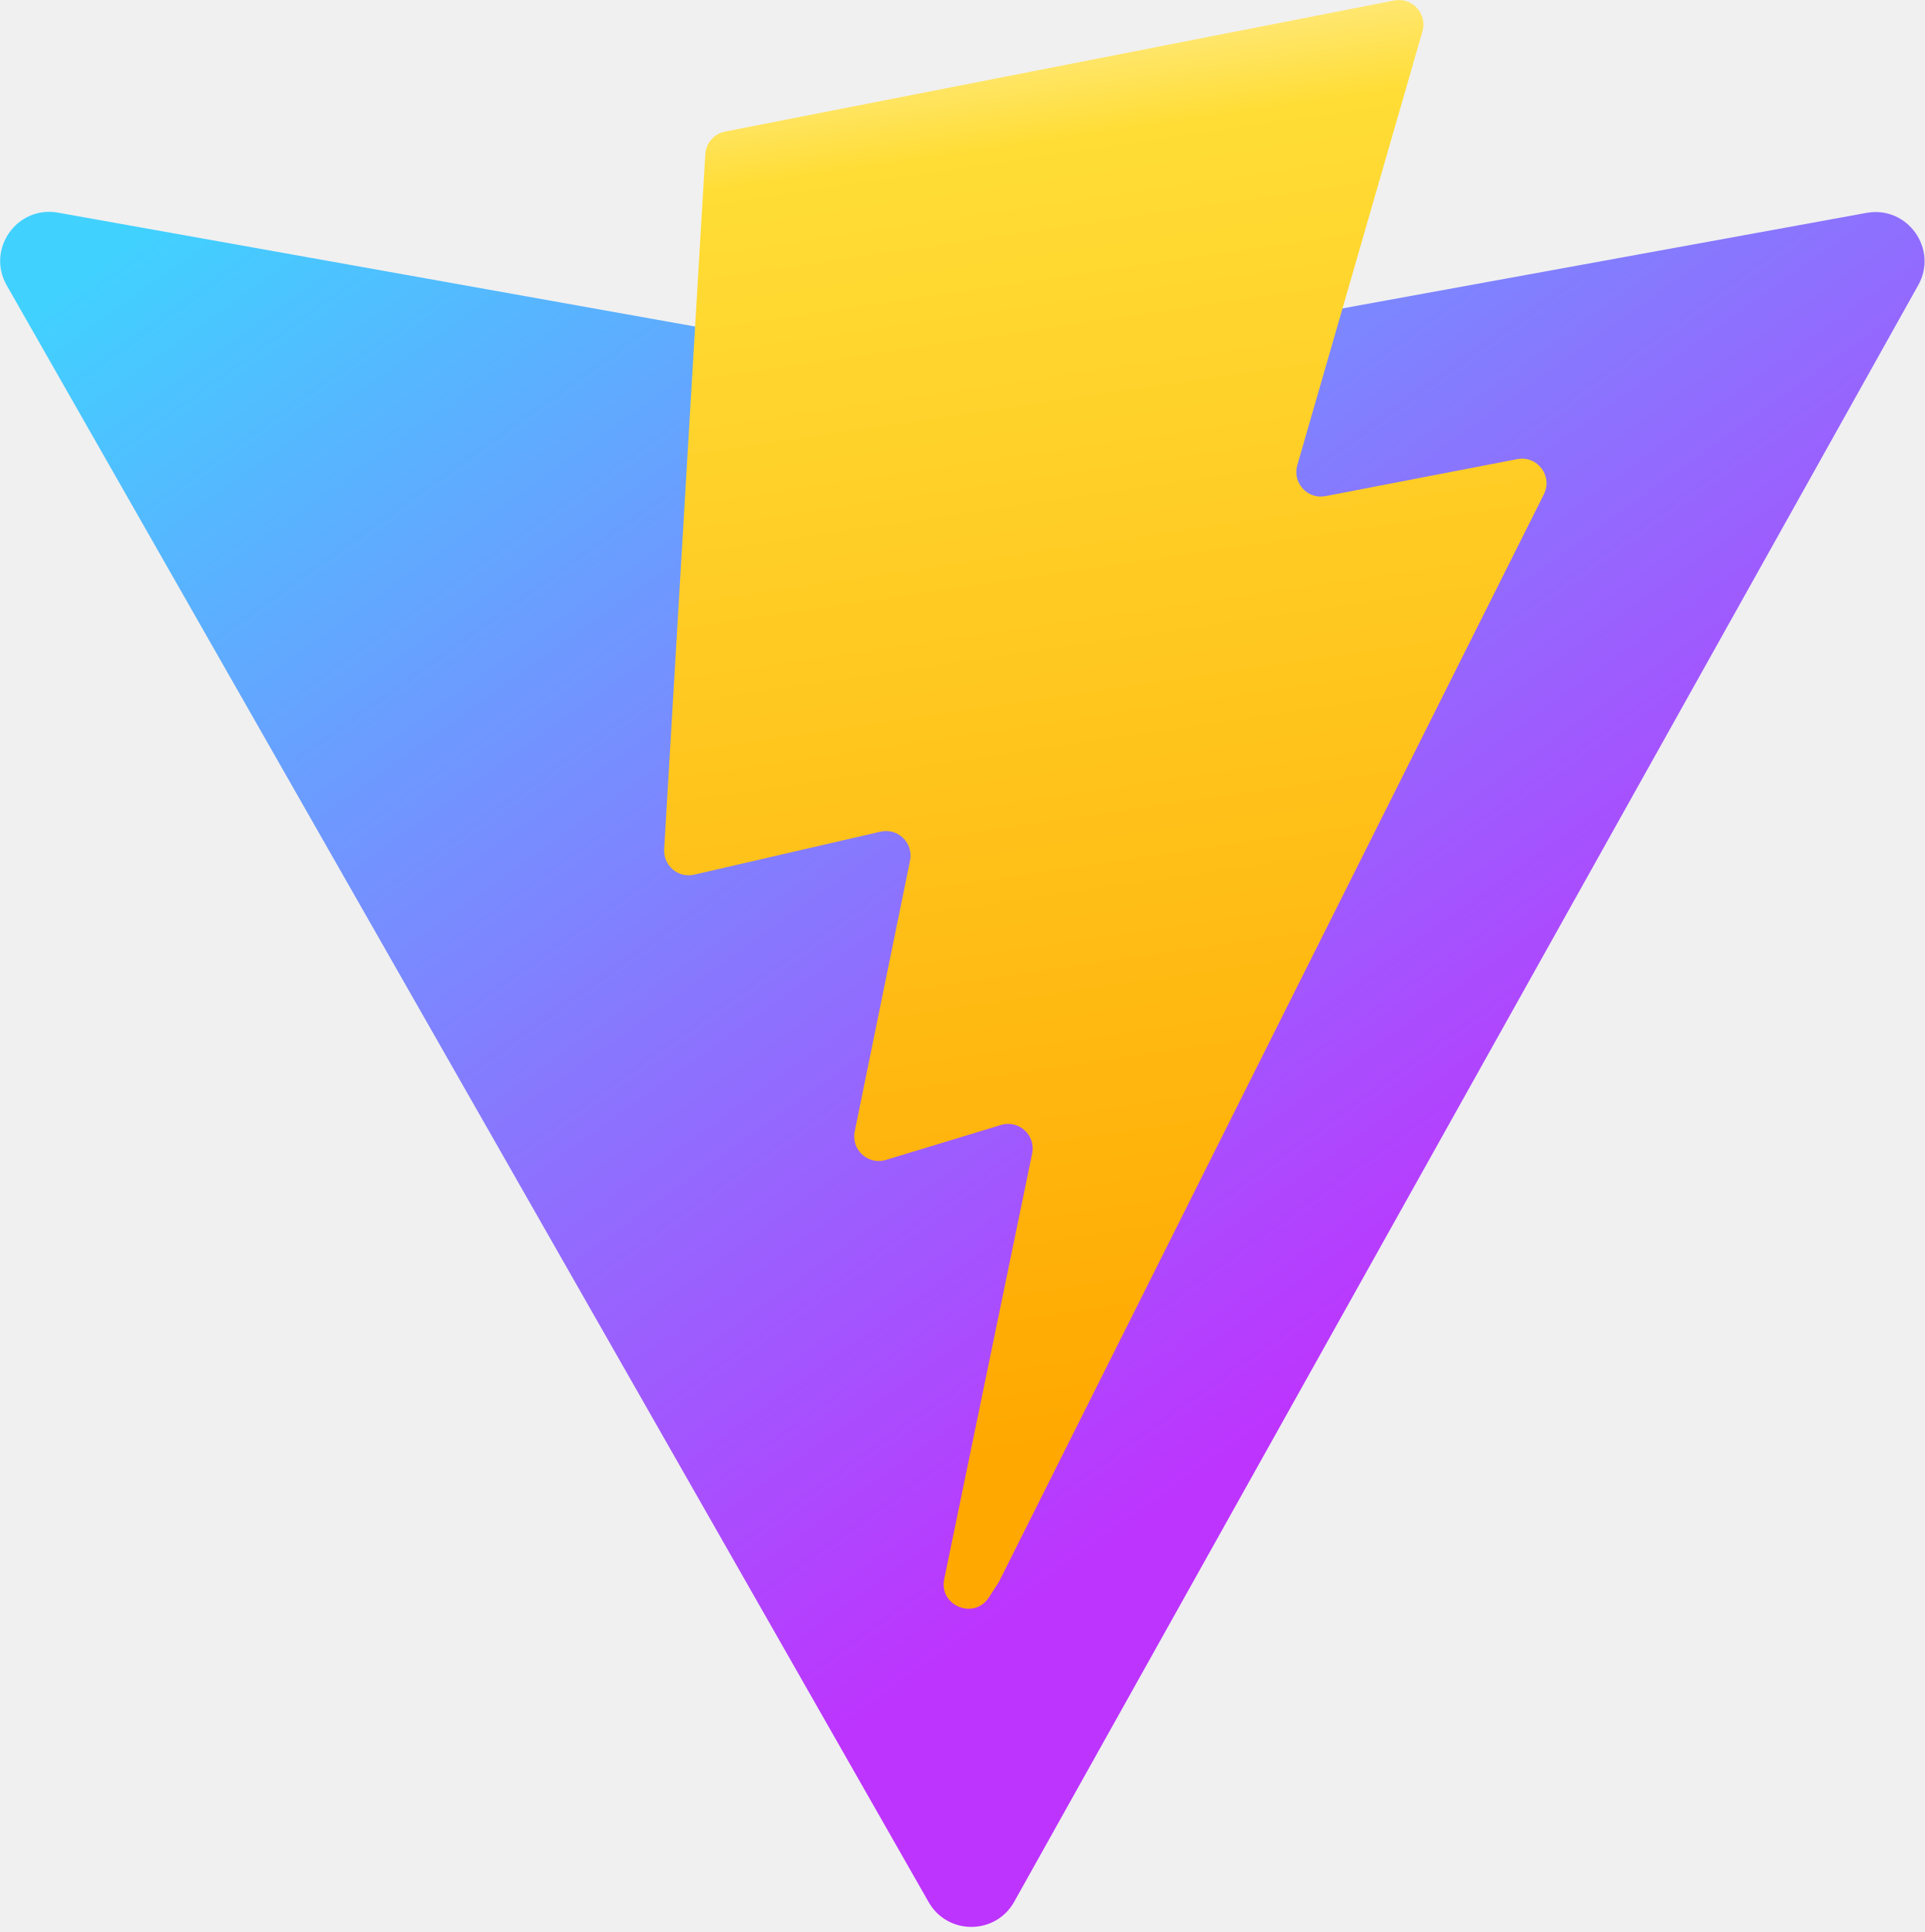
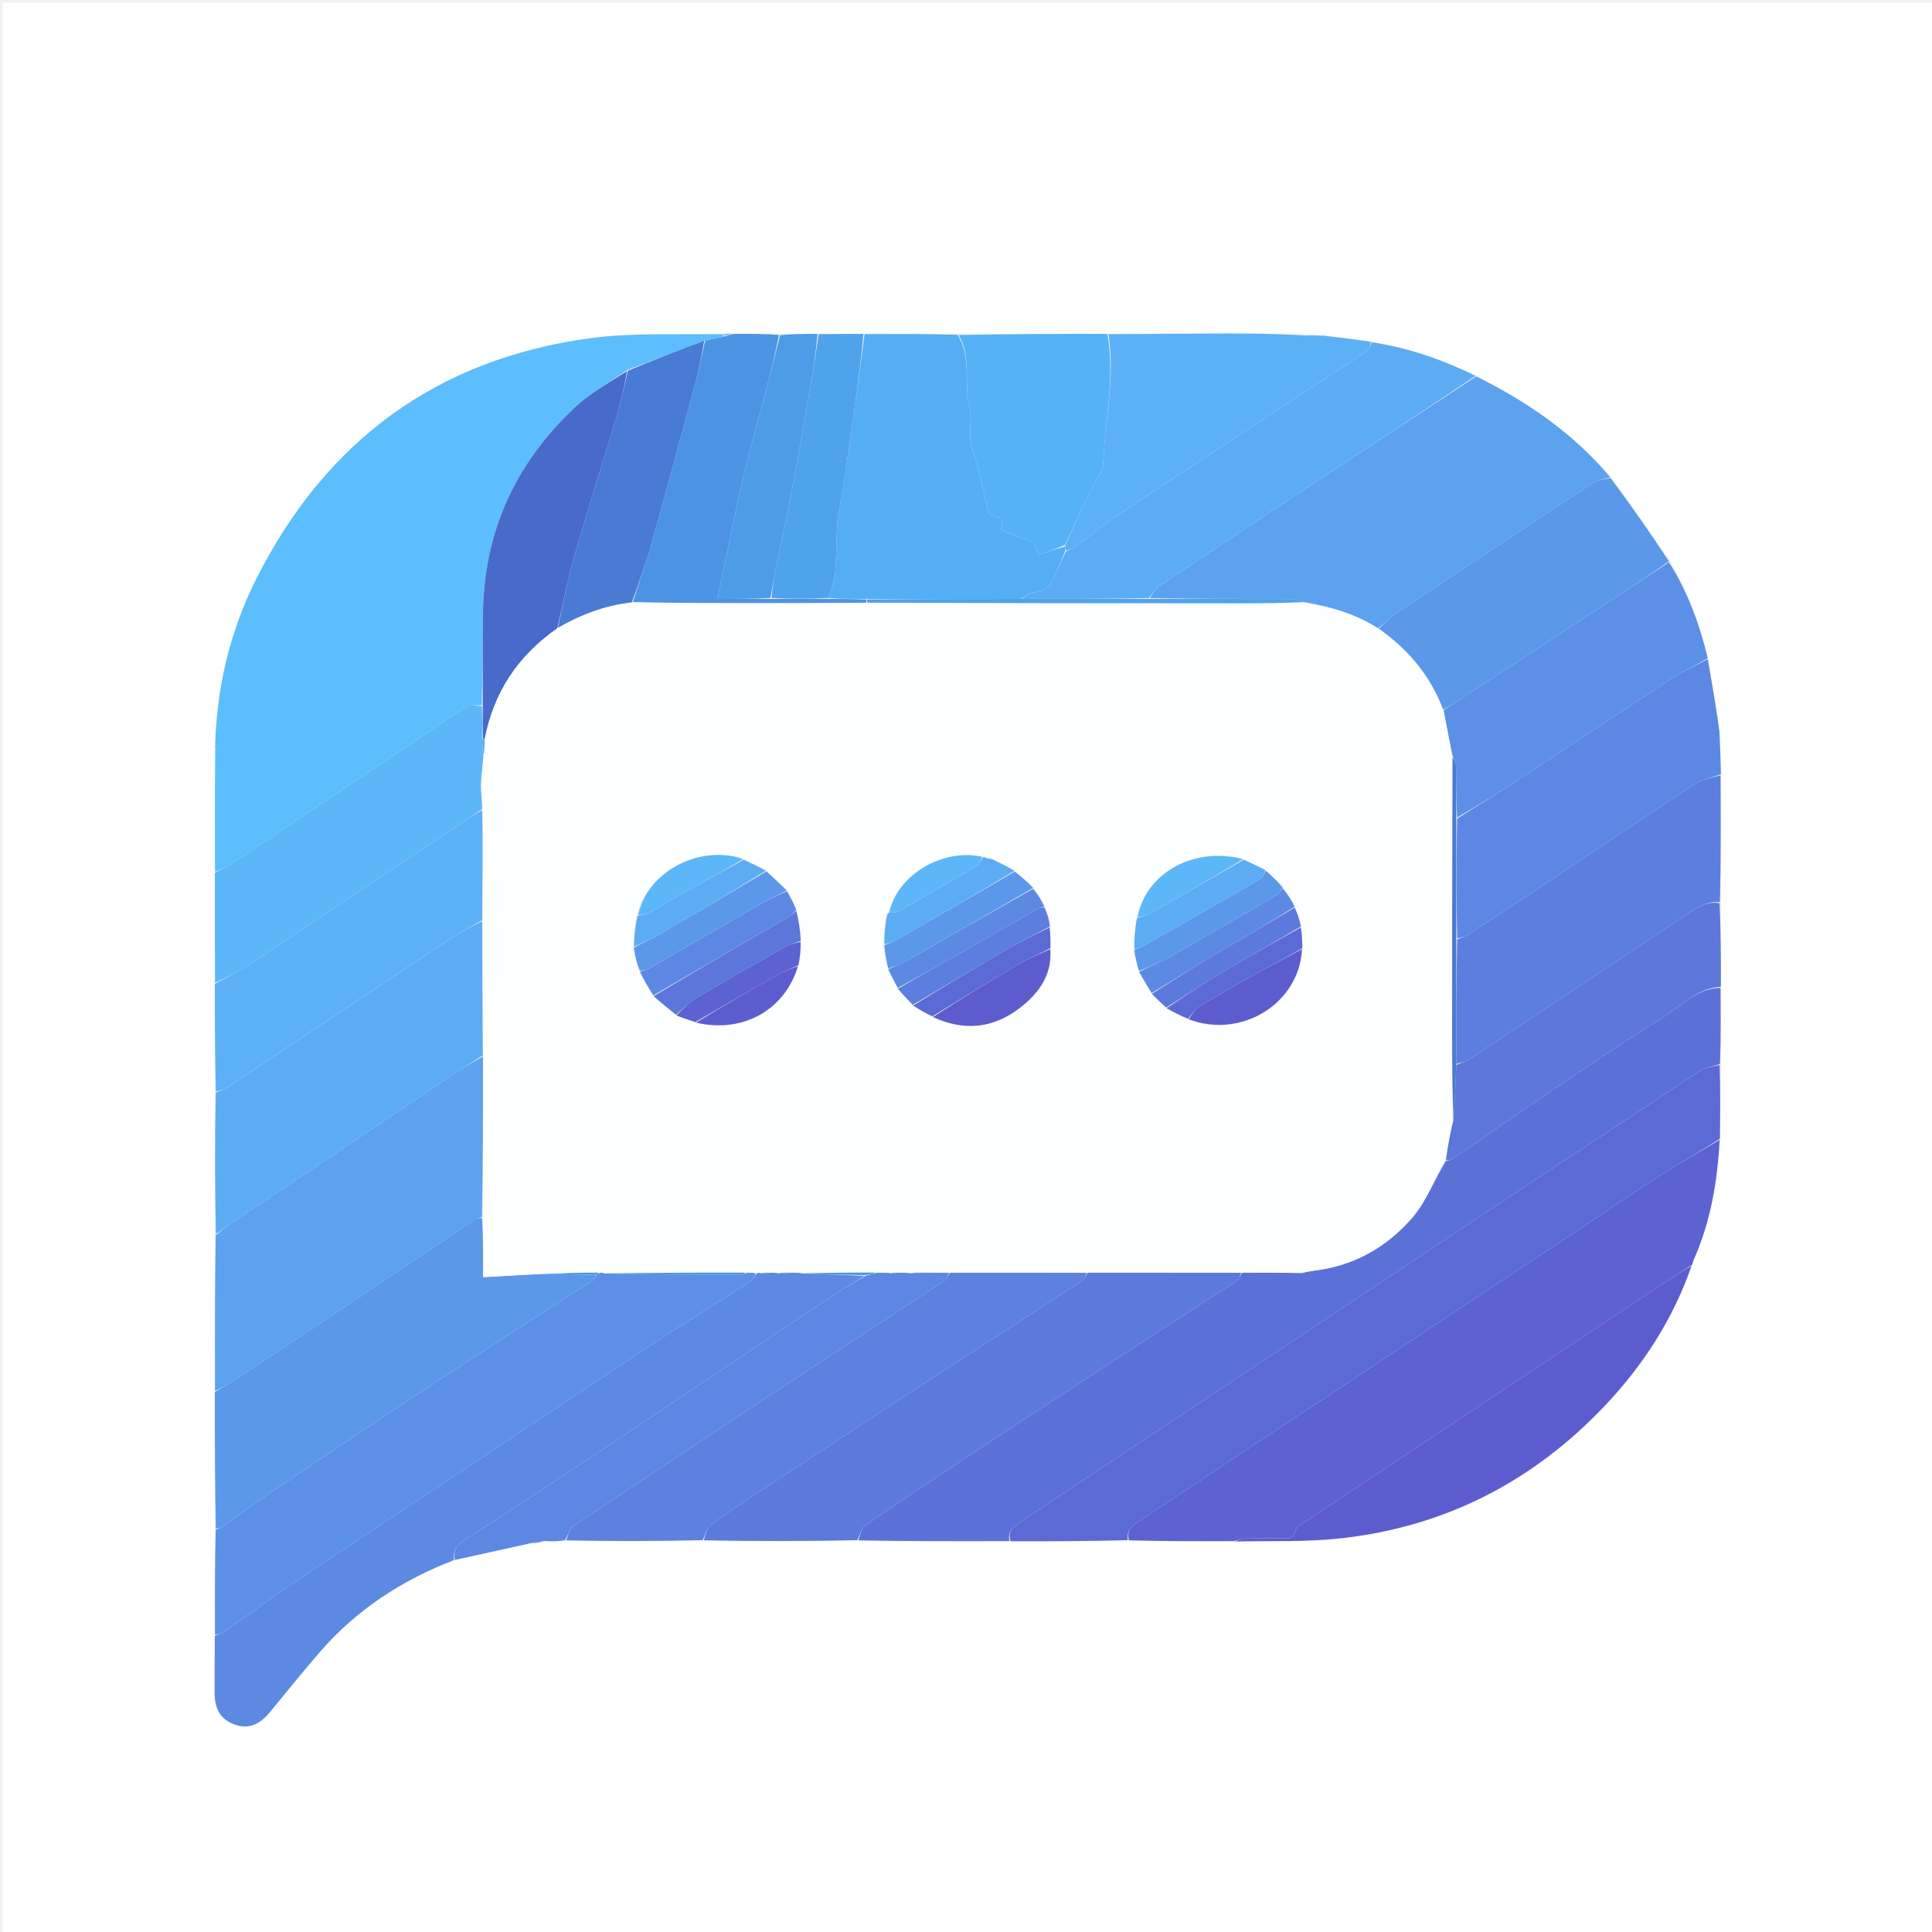
- <svg xmlns="http://www.w3.org/2000/svg" aria-hidden="true" role="img" class="iconify iconify--logos" width="31.88" height="32" preserveAspectRatio="xMidYMid meet" viewBox="0 0 256 257">
-   <defs>
-     <linearGradient id="IconifyId1813088fe1fbc01fb466" x1="-.828%" x2="57.636%" y1="7.652%" y2="78.411%">
-       <stop offset="0%" stop-color="#41D1FF" />
-       <stop offset="100%" stop-color="#BD34FE" />
-     </linearGradient>
-     <linearGradient id="IconifyId1813088fe1fbc01fb467" x1="43.376%" x2="50.316%" y1="2.242%" y2="89.03%">
-       <stop offset="0%" stop-color="#FFEA83" />
-       <stop offset="8.333%" stop-color="#FFDD35" />
-       <stop offset="100%" stop-color="#FFA800" />
-     </linearGradient>
-   </defs>
-   <path fill="url(#IconifyId1813088fe1fbc01fb466)" d="M255.153 37.938L134.897 252.976c-2.483 4.44-8.862 4.466-11.382.048L.875 37.958c-2.746-4.814 1.371-10.646 6.827-9.67l120.385 21.517a6.537 6.537 0 0 0 2.322-.004l117.867-21.483c5.438-.991 9.574 4.796 6.877 9.62Z" />
-   <path fill="url(#IconifyId1813088fe1fbc01fb467)" d="M185.432.063L96.44 17.501a3.268 3.268 0 0 0-2.634 3.014l-5.474 92.456a3.268 3.268 0 0 0 3.997 3.378l24.777-5.718c2.318-.535 4.413 1.507 3.936 3.838l-7.361 36.047c-.495 2.426 1.782 4.5 4.151 3.78l15.304-4.649c2.372-.72 4.652 1.36 4.15 3.788l-11.698 56.621c-.732 3.542 3.979 5.473 5.943 2.437l1.313-2.028l72.516-144.72c1.215-2.423-.88-5.186-3.54-4.672l-25.505 4.922c-2.396.462-4.435-1.77-3.759-4.114l16.646-57.705c.677-2.35-1.37-4.583-3.769-4.113Z" />
+ <svg xmlns="http://www.w3.org/2000/svg" version="1.1" id="Layer_1" x="0px" y="0px" width="100%" viewBox="0 0 800 800" enable-background="new 0 0 800 800" xml:space="preserve">
+   <path fill="#FFFFFF" opacity="1" stroke="none" d=" M476,801   C317.333,801 159.167,801 1,801   C1,534.333 1,267.667 1,1   C267.667,1 534.333,1 801,1   C801,267.667 801,534.333 801,801   C692.833,801 584.667,801 476,801  M338.085,138.167   C333.051,138.238 328.017,138.309 322.072,138.171   C316.068,138.202 310.063,138.233 303.237,138.032   C301.825,138.093 300.413,138.155 298.069,138.121   C280.135,138.675 261.989,137.667 244.304,140.063   C180.947,148.647 135.042,182.502 106.273,239.413   C95.258,261.202 89.701,284.565 88.982,309.501   C88.982,309.501 89.055,309.972 88.918,310.904   C88.953,327.603 88.988,344.302 88.91,361.932   C88.949,376.955 88.987,391.978 88.91,407.933   C88.949,422.622 88.987,437.311 88.909,452.932   C88.948,472.288 88.986,491.645 88.908,511.932   C88.947,533.288 88.986,554.645 88.906,576.932   C88.946,595.622 88.986,614.311 88.904,633.932   C88.944,648.288 88.985,662.644 88.9,677.931   C88.887,685.576 88.86,693.221 88.867,700.867   C88.873,707.943 91.423,711.977 97.167,714.087   C102.484,716.041 107.154,714.473 111.582,709.157   C118.599,700.732 125.415,692.133 132.613,683.867   C147.769,666.464 166.529,654.228 188.729,645.882   C199.154,643.569 209.579,641.256 220.77,639.058   C222.258,638.858 223.745,638.659 226.098,638.394   C228.73,638.307 231.362,638.22 234.923,638.273   C253.614,638.226 272.304,638.179 291.923,638.277   C312.947,638.229 333.97,638.182 355.922,638.283   C376.613,638.233 397.304,638.183 418.923,638.285   C434.947,638.233 450.971,638.181 467.922,638.287   C482.262,638.234 496.603,638.181 511.702,638.422   C526.313,637.995 541.035,638.573 555.512,636.952   C598.7,632.116 635.175,613.262 664.937,581.653   C680.723,564.887 692.96,545.792 701.091,523.31   C701.137,522.813 701.055,522.259 701.248,521.827   C708.339,505.965 711.156,489.18 712.268,471.155   C712.322,461.101 712.376,451.048 712.702,440.098   C712.613,429.745 712.523,419.392 712.708,408.129   C712.618,396.751 712.528,385.374 712.71,373.1   C712.621,355.743 712.532,338.386 712.719,320.133   C712.49,314.758 712.262,309.382 712.126,303.341   C712.077,302.897 712.028,302.454 712.07,301.131   C710.431,291.729 708.792,282.326 707.151,272.129   C703.676,258.168 698.716,244.801 691.227,231.747   C683.256,220.462 675.286,209.176 666.997,197.279   C651.461,179.378 632.343,166.298 610.755,155.357   C597.145,148.862 583.018,143.989 567.41,141.31   C560.943,140.532 554.476,139.754 547.123,138.814   C544.434,138.762 541.745,138.709 538.335,138.248   C527.856,138.192 517.376,138.069 506.897,138.096   C490.93,138.136 474.964,138.28 458.081,138.166   C437.716,138.231 417.351,138.296 396.072,138.16   C383.378,138.226 370.684,138.293 357.072,138.16   C351.048,138.232 345.023,138.305 338.085,138.167  z" />
+   <path fill="#5CBEFC" opacity="1" stroke="none" d=" M89.023,361   C88.988,344.302 88.953,327.603 89.142,310.358   C89.428,309.713 89.564,309.562 89.538,309.525   C89.411,309.345 89.241,309.195 89.087,309.035   C89.701,284.565 95.258,261.202 106.273,239.413   C135.042,182.502 180.947,148.647 244.304,140.063   C261.989,137.667 280.135,138.675 298.666,138.353   C299.496,138.791 299.761,138.939 299.781,139.288   C296.996,140.043 294.488,140.537 291.597,141.073   C280.8,145.121 270.387,149.129 259.657,153.251   C252.182,158.446 244.327,162.785 237.99,168.739   C213.483,191.764 200.362,220.155 199.987,254.051   C199.848,266.696 199.897,279.342 199.499,291.985   C197.112,292.175 194.687,291.717 193.131,292.673   C186.642,296.66 180.421,301.083 174.09,305.326   C147.933,322.858 121.785,340.402 95.586,357.87   C93.59,359.201 91.219,359.97 89.023,361  z" />
+   <path fill="#5C71D8" opacity="1" stroke="none" d=" M712.434,409.039   C712.523,419.392 712.613,429.745 712.192,440.549   C709.207,441.733 706.424,441.971 704.312,443.285   C696.435,448.189 688.776,453.444 681.037,458.569   C656.439,474.857 631.823,491.118 607.249,507.442   C584.192,522.759 561.194,538.163 538.144,553.489   C514.82,568.998 491.46,584.452 468.124,599.942   C452.942,610.019 437.762,620.101 422.611,630.225   C419.839,632.077 417.067,634.06 417.995,638.133   C397.304,638.183 376.613,638.233 355.459,637.813   C356.182,635.311 356.873,632.557 358.628,631.359   C375.47,619.857 392.448,608.552 409.473,597.32   C429.957,583.805 450.506,570.386 471.064,556.982   C484.788,548.034 498.595,539.212 512.292,530.224   C513.181,529.64 513.447,528.106 514.467,526.951   C522.961,526.932 530.99,526.977 539.108,527.187   C539.461,527.226 539.725,527.102 540.371,526.858   C541.893,526.533 543.028,526.267 544.177,526.13   C560.619,524.157 574.308,516.393 584.824,504.165   C590.59,497.461 593.865,488.615 598.651,480.789   C599.931,480.478 600.924,480.26 601.699,479.726   C615.892,469.966 629.979,460.052 644.251,450.41   C658.811,440.574 673.357,430.692 688.283,421.434   C695.943,416.683 702.382,409.227 712.434,409.039  z" />
+   <path fill="#5C62D1" opacity="1" stroke="none" d=" M712.072,471.981   C711.156,489.18 708.339,505.965 701.248,521.827   C701.055,522.259 701.137,522.813 700.597,523.731   C696.916,526.185 693.696,528.168 690.547,530.258   C678.384,538.33 666.248,546.444 654.092,554.528   C616.077,579.81 578.052,605.077 540.061,630.395   C538.596,631.372 536.585,632.652 536.315,634.074   C535.712,637.248 533.762,637.017 531.56,637.007   C526.228,636.982 520.893,636.917 515.564,637.052   C514.016,637.091 512.483,637.752 510.943,638.128   C496.603,638.181 482.262,638.234 467.46,637.796   C466.557,634.081 468.082,632.221 470.773,630.463   C485.904,620.576 500.879,610.451 515.941,600.458   C539.56,584.788 563.208,569.161 586.842,553.512   C607.715,539.69 628.596,525.88 649.451,512.029   C661.742,503.866 673.887,495.478 686.287,487.484   C694.712,482.053 703.466,477.131 712.072,471.981  z" />
+   <path fill="#5C6AD5" opacity="1" stroke="none" d=" M712.17,471.568   C703.466,477.131 694.712,482.053 686.287,487.484   C673.887,495.478 661.742,503.866 649.451,512.029   C628.596,525.88 607.715,539.69 586.842,553.512   C563.208,569.161 539.56,584.788 515.941,600.458   C500.879,610.451 485.904,620.576 470.773,630.463   C468.082,632.221 466.557,634.081 466.996,637.717   C450.971,638.181 434.947,638.233 418.459,638.209   C417.067,634.06 419.839,632.077 422.611,630.225   C437.762,620.101 452.942,610.019 468.124,599.942   C491.46,584.452 514.82,568.998 538.144,553.489   C561.194,538.163 584.192,522.759 607.249,507.442   C631.823,491.118 656.439,474.857 681.037,458.569   C688.776,453.444 696.435,448.189 704.312,443.285   C706.424,441.971 709.207,441.733 712.055,440.997   C712.376,451.048 712.322,461.101 712.17,471.568  z" />
+   <path fill="#5CA2EF" opacity="1" stroke="none" d=" M611.263,155.857   C632.343,166.298 651.461,179.378 666.725,197.617   C664.259,198.542 661.722,198.61 659.919,199.795   C632.501,217.804 605.16,235.93 577.868,254.129   C575.31,255.835 573.207,258.223 570.56,260.169   C561.001,254.068 550.709,251.191 539.839,249.283   C538.006,248.615 536.296,248.046 534.583,248.04   C515.056,247.976 495.529,247.998 476.036,247.65   C477.453,245.687 478.559,243.661 480.259,242.517   C499.504,229.575 518.807,216.719 538.16,203.937   C562.496,187.863 586.893,171.879 611.263,155.857  z" />
+   <path fill="#5C90E6" opacity="1" stroke="none" d=" M89.026,677.001   C88.985,662.644 88.944,648.288 89.329,633.461   C90.533,632.759 91.443,632.712 92.07,632.267   C98.133,627.969 104.034,623.436 110.196,619.29   C133.535,603.588 156.873,587.883 180.366,572.413   C201.928,558.214 223.694,544.325 245.339,530.25   C246.068,529.776 246.452,528.769 247.212,527.906   C247.703,527.615 247.889,527.362 248.325,526.977   C249.113,526.954 249.566,526.999 250.315,527.334   C269.505,527.732 288.398,527.848 307.292,527.909   C307.854,527.911 308.418,527.336 309.379,526.96   C310.852,526.932 311.927,526.973 312.994,527.382   C312.226,528.717 311.654,529.976 310.677,530.607   C296.205,539.949 281.572,549.045 267.189,558.52   C243.108,574.384 219.192,590.497 195.18,606.466   C171.854,621.979 148.43,637.347 125.177,652.968   C114.19,660.349 103.518,668.197 92.65,675.756   C91.641,676.457 90.243,676.599 89.026,677.001  z" />
+   <path fill="#5C8AE3" opacity="1" stroke="none" d=" M88.963,677.466   C90.243,676.599 91.641,676.457 92.65,675.756   C103.518,668.197 114.19,660.349 125.177,652.968   C148.43,637.347 171.854,621.979 195.18,606.466   C219.192,590.497 243.108,574.384 267.189,558.52   C281.572,549.045 296.205,539.949 310.677,530.607   C311.654,529.976 312.226,528.717 313.329,527.324   C314.12,526.944 314.569,526.989 315.227,527.29   C316.618,527.375 317.8,527.204 319.358,526.965   C320.496,526.942 321.258,526.987 322.248,527.296   C323.978,527.384 325.479,527.207 327.397,526.962   C329.216,526.939 330.618,526.984 332.316,527.322   C341.073,527.744 349.535,527.875 357.941,528.354   C354.489,530.669 350.987,532.474 347.717,534.63   C334.703,543.208 321.749,551.876 308.796,560.545   C288.122,574.382 267.512,588.315 246.789,602.078   C228.824,614.01 210.78,625.825 192.672,637.538   C189.405,639.65 187.377,641.979 187.999,646.01   C166.529,654.228 147.769,666.464 132.613,683.867   C125.415,692.133 118.599,700.732 111.582,709.157   C107.154,714.473 102.484,716.041 97.167,714.087   C91.423,711.977 88.873,707.943 88.867,700.867   C88.86,693.221 88.887,685.576 88.963,677.466  z" />
+   <path fill="#5CA2EF" opacity="1" stroke="none" d=" M89.025,576.001   C88.986,554.645 88.947,533.288 89.336,511.461   C92.197,509.176 94.562,507.262 97.075,505.569   C106.125,499.471 115.237,493.465 124.303,487.392   C144.924,473.581 165.522,459.738 186.15,445.938   C190.7,442.894 195.335,439.978 200.004,437.466   C200.028,459.954 199.979,481.978 199.566,504.007   C198.425,504.252 197.535,504.322 196.889,504.756   C185.899,512.149 174.973,519.639 163.964,527.003   C141.508,542.026 119.024,557.008 96.511,571.945   C94.156,573.508 91.527,574.659 89.025,576.001  z" />
+   <path fill="#5C79DC" opacity="1" stroke="none" d=" M514.003,527.015   C513.447,528.106 513.181,529.64 512.292,530.224   C498.595,539.212 484.788,548.034 471.064,556.982   C450.506,570.386 429.957,583.805 409.473,597.32   C392.448,608.552 375.47,619.857 358.628,631.359   C356.873,632.557 356.182,635.311 354.995,637.739   C333.97,638.182 312.947,638.229 291.46,637.794   C292.126,635.323 292.792,632.721 294.468,631.457   C300.55,626.871 306.909,622.638 313.276,618.443   C338.239,601.996 363.214,585.568 388.245,569.226   C408.229,556.178 428.313,543.284 448.29,530.225   C449.18,529.643 449.445,528.107 450.467,526.951   C471.955,526.93 492.979,526.972 514.003,527.015  z" />
+   <path fill="#5C98EA" opacity="1" stroke="none" d=" M88.965,576.467   C91.527,574.659 94.156,573.508 96.511,571.945   C119.024,557.008 141.508,542.026 163.964,527.003   C174.973,519.639 185.899,512.149 196.889,504.756   C197.535,504.322 198.425,504.252 199.641,504.471   C200.08,512.996 200.08,521.061 200.08,528.833   C210.559,528.23 220.304,527.669 230.351,527.386   C236.101,527.778 241.549,527.894 246.996,528.01   C246.452,528.769 246.068,529.776 245.339,530.25   C223.694,544.325 201.928,558.214 180.366,572.413   C156.873,587.883 133.535,603.588 110.196,619.29   C104.034,623.436 98.133,627.969 92.07,632.267   C91.443,632.712 90.533,632.759 89.39,632.996   C88.986,614.311 88.946,595.622 88.965,576.467  z" />
+   <path fill="#54AEF4" opacity="1" stroke="none" d=" M357.99,138.359   C370.684,138.293 383.378,138.226 396.535,138.632   C402.499,148.294 398.944,158.889 401.432,168.732   C402.826,174.242 400.476,180.672 402.785,186.982   C405.741,195.063 407.13,203.713 409.29,212.094   C409.46,212.755 410.347,213.675 410.947,213.711   C414.934,213.951 415.46,216.27 414.357,219.427   C418.815,221.171 422.928,222.78 427.969,224.752   C428.338,225.619 429.22,227.692 430.086,229.726   C433.996,228.391 437.497,227.195 440.999,226.332   C441,227.11 441.001,227.555 440.995,228.378   C439.382,232.378 437.858,236.04 436.143,239.61   C434.554,242.915 432.36,245.192 428.132,245.186   C426.425,245.184 424.715,247.004 422.537,247.998   C401.04,248.005 380.012,248.01 358.518,248.014   C353.035,248.007 348.018,248.003 343.045,247.626   C344.031,243.981 345.509,240.754 345.806,237.423   C346.426,230.484 346.201,223.472 346.751,216.524   C347.113,211.953 348.301,207.453 348.983,202.9   C350.517,192.653 352.01,182.398 353.438,172.136   C355.003,160.884 356.476,149.619 357.99,138.359  z" />
+   <path fill="#5CACF3" opacity="1" stroke="none" d=" M199.931,437.002   C195.335,439.978 190.7,442.894 186.15,445.938   C165.522,459.738 144.924,473.581 124.303,487.392   C115.237,493.465 106.125,499.471 97.075,505.569   C94.562,507.262 92.197,509.176 89.394,510.995   C88.986,491.645 88.948,472.288 89.338,452.461   C91.151,451.477 92.694,451.205 93.893,450.413   C103.284,444.21 112.591,437.88 121.959,431.641   C143.637,417.205 165.31,402.761 187.048,388.415   C191.136,385.717 195.515,383.459 199.746,381.418   C199.799,400.225 199.865,418.614 199.931,437.002  z" />
+   <path fill="#5C81DF" opacity="1" stroke="none" d=" M450.002,527.015   C449.445,528.107 449.18,529.643 448.29,530.225   C428.313,543.284 408.229,556.178 388.245,569.226   C363.214,585.568 338.239,601.996 313.276,618.443   C306.909,622.638 300.55,626.871 294.468,631.457   C292.792,632.721 292.126,635.323 290.996,637.721   C272.304,638.179 253.614,638.226 234.46,637.807   C235.257,635.412 236.081,632.831 237.843,631.65   C266.204,612.638 294.651,593.756 323.148,574.948   C345.688,560.071 368.335,545.356 390.873,530.474   C391.897,529.798 392.306,528.188 393.467,526.95   C412.622,526.93 431.312,526.972 450.002,527.015  z" />
+   <path fill="#5CACF3" opacity="1" stroke="none" d=" M423.006,247.995   C424.715,247.004 426.425,245.184 428.132,245.186   C432.36,245.192 434.554,242.915 436.143,239.61   C437.858,236.04 439.382,232.378 441.365,228.373   C442.655,227.663 443.71,227.528 444.462,226.977   C450.2,222.774 455.71,218.236 461.609,214.277   C480.037,201.911 498.587,189.726 517.124,177.523   C533.445,166.779 549.832,156.135 566.111,145.328   C567.114,144.662 567.425,142.952 568.057,141.728   C583.018,143.989 597.145,148.862 611.009,155.607   C586.893,171.879 562.496,187.863 538.16,203.937   C518.807,216.719 499.504,229.575 480.259,242.517   C478.559,243.661 477.453,245.687 475.567,247.651   C457.711,247.997 440.359,247.996 423.006,247.995  z" />
+   <path fill="#5C7EDE" opacity="1" stroke="none" d=" M712.444,321.03   C712.532,338.386 712.621,355.743 712.181,373.55   C706.782,373.11 703.066,375.642 699.326,378.136   C669.288,398.173 639.257,418.219 609.178,438.193   C607.321,439.427 605.075,440.074 603.007,440.526   C603.005,423.039 603.006,406.019 603.377,388.996   C605.067,388.377 606.482,387.91 607.691,387.125   C617.124,381.005 626.562,374.891 635.914,368.647   C658.06,353.862 680.1,338.915 702.352,324.291   C705.201,322.42 709.055,322.079 712.444,321.03  z" />
+   <path fill="#5C88E3" opacity="1" stroke="none" d=" M712.581,320.581   C709.055,322.079 705.201,322.42 702.352,324.291   C680.1,338.915 658.06,353.862 635.914,368.647   C626.562,374.891 617.124,381.005 607.691,387.125   C606.482,387.91 605.067,388.377 603.374,388.527   C603.001,371.71 603,355.357 603.355,338.969   C612.625,333.208 621.592,327.564 630.442,321.742   C651.113,308.145 671.677,294.383 692.405,280.873   C697.067,277.834 702.224,275.553 707.153,272.923   C708.792,282.326 710.431,291.729 711.799,301.719   C711.697,302.873 711.865,303.44 712.034,304.006   C712.262,309.382 712.49,314.758 712.581,320.581  z" />
+   <path fill="#5CB7F9" opacity="1" stroke="none" d=" M88.967,361.466   C91.219,359.97 93.59,359.201 95.586,357.87   C121.785,340.402 147.933,322.858 174.09,305.326   C180.421,301.083 186.642,296.66 193.131,292.673   C194.687,291.717 197.112,292.175 199.55,292.449   C199.979,297.273 199.995,301.631 199.727,306.248   C199.652,308.687 199.861,310.868 200.108,313.477   C199.814,317.669 199.269,321.43 199.213,325.199   C199.164,328.462 199.67,331.734 199.588,335.04   C196.857,336.83 194.533,338.677 192.072,340.319   C178.438,349.412 164.755,358.429 151.121,367.522   C134.592,378.545 118.154,389.706 101.542,400.603   C97.647,403.158 93.212,404.89 89.025,407.001   C88.987,391.978 88.949,376.955 88.967,361.466  z" />
+   <path fill="#5C98EA" opacity="1" stroke="none" d=" M570.893,260.294   C573.207,258.223 575.31,255.835 577.868,254.129   C605.16,235.93 632.501,217.804 659.919,199.795   C661.722,198.61 664.259,198.542 666.885,197.923   C675.286,209.176 683.256,220.462 691.053,232.437   C683.289,238.064 675.685,242.981 668.11,247.943   C646.687,261.975 625.277,276.026 603.861,290.069   C601.832,291.399 599.802,292.727 597.531,293.814   C592.151,279.576 582.922,268.824 570.893,260.294  z" />
+   <path fill="#5CB1F6" opacity="1" stroke="none" d=" M88.968,407.467   C93.212,404.89 97.647,403.158 101.542,400.603   C118.154,389.706 134.592,378.545 151.121,367.522   C164.755,358.429 178.438,349.412 192.072,340.319   C194.533,338.677 196.857,336.83 199.66,335.504   C199.97,350.953 199.864,365.976 199.759,380.998   C195.515,383.459 191.136,385.717 187.048,388.415   C165.31,402.761 143.637,417.205 121.959,431.641   C112.591,437.88 103.284,444.21 93.893,450.413   C92.694,451.205 91.151,451.477 89.397,451.995   C88.987,437.311 88.949,422.622 88.968,407.467  z" />
+   <path fill="#5C90E6" opacity="1" stroke="none" d=" M597.772,294.056   C599.802,292.727 601.832,291.399 603.861,290.069   C625.277,276.026 646.687,261.975 668.11,247.943   C675.685,242.981 683.289,238.064 691.07,232.781   C698.716,244.801 703.676,258.168 707.152,272.526   C702.224,275.553 697.067,277.834 692.405,280.873   C671.677,294.383 651.113,308.145 630.442,321.742   C621.592,327.564 612.625,333.208 603.352,338.499   C602.991,331.157 603.066,324.247 602.921,317.34   C602.891,315.915 602.038,314.508 601.388,312.668   C600.065,306.182 598.918,300.119 597.772,294.056  z" />
+   <path fill="#5CB1F6" opacity="1" stroke="none" d=" M567.734,141.519   C567.425,142.952 567.114,144.662 566.111,145.328   C549.832,156.135 533.445,166.779 517.124,177.523   C498.587,189.726 480.037,201.911 461.609,214.277   C455.71,218.236 450.2,222.774 444.462,226.977   C443.71,227.528 442.655,227.663 441.371,227.995   C441.001,227.555 441,227.11 441.006,225.946   C444.94,217.081 448.848,208.926 452.806,200.795   C454.133,198.07 456.716,195.441 456.799,192.71   C457.345,174.591 461.882,156.624 458.998,138.38   C474.964,138.28 490.93,138.136 506.897,138.096   C517.376,138.069 527.856,138.192 538.896,138.813   C542.308,139.244 545.159,139.11 548.009,138.976   C554.476,139.754 560.943,140.532 567.734,141.519  z" />
+   <path fill="#5D5CCE" opacity="1" stroke="none" d=" M511.323,638.275   C512.483,637.752 514.016,637.091 515.564,637.052   C520.893,636.917 526.228,636.982 531.56,637.007   C533.762,637.017 535.712,637.248 536.315,634.074   C536.585,632.652 538.596,631.372 540.061,630.395   C578.052,605.077 616.077,579.81 654.092,554.528   C666.248,546.444 678.384,538.33 690.547,530.258   C693.696,528.168 696.916,526.185 700.438,524.081   C692.96,545.792 680.723,564.887 664.937,581.653   C635.175,613.262 598.7,632.116 555.512,636.952   C541.035,638.573 526.313,637.995 511.323,638.275  z" />
+   <path fill="#56B2F6" opacity="1" stroke="none" d=" M458.54,138.273   C461.882,156.624 457.345,174.591 456.799,192.71   C456.716,195.441 454.133,198.07 452.806,200.795   C448.848,208.926 444.94,217.081 441.005,225.613   C437.497,227.195 433.996,228.391 430.086,229.726   C429.22,227.692 428.338,225.619 427.969,224.752   C422.928,222.78 418.815,221.171 414.357,219.427   C415.46,216.27 414.934,213.951 410.947,213.711   C410.347,213.675 409.46,212.755 409.29,212.094   C407.13,203.713 405.741,195.063 402.785,186.982   C400.476,180.672 402.826,174.242 401.432,168.732   C398.944,158.889 402.499,148.294 396.992,138.733   C417.351,138.296 437.716,138.231 458.54,138.273  z" />
+   <path fill="#5C88E3" opacity="1" stroke="none" d=" M393.001,527.012   C392.306,528.188 391.897,529.798 390.873,530.474   C368.335,545.356 345.688,560.071 323.148,574.948   C294.651,593.756 266.204,612.638 237.843,631.65   C236.081,632.831 235.257,635.412 233.995,637.737   C231.362,638.22 228.73,638.307 225.455,638.09   C223.209,638.172 221.606,638.557 220.004,638.943   C209.579,641.256 199.154,643.569 188.364,645.946   C187.377,641.979 189.405,639.65 192.672,637.538   C210.78,625.825 228.824,614.01 246.789,602.078   C267.512,588.315 288.122,574.382 308.796,560.545   C321.749,551.876 334.703,543.208 347.717,534.63   C350.987,532.474 354.489,530.669 358.326,528.35   C360.172,527.674 361.574,527.349 363.405,526.957   C365.563,526.934 367.292,526.979 369.163,527.246   C369.861,527.32 370.42,527.172 371.406,526.956   C373.564,526.933 375.294,526.977 377.231,527.28   C378.617,527.365 379.796,527.193 381.433,526.952   C385.595,526.927 389.298,526.97 393.001,527.012  z" />
+   <path fill="#5C76DA" opacity="1" stroke="none" d=" M603.01,440.994   C605.075,440.074 607.321,439.427 609.178,438.193   C639.257,418.219 669.288,398.173 699.326,378.136   C703.066,375.642 706.782,373.11 712.045,373.999   C712.528,385.374 712.618,396.751 712.571,408.584   C702.382,409.227 695.943,416.683 688.283,421.434   C673.357,430.692 658.811,440.574 644.251,450.41   C629.979,460.052 615.892,469.966 601.699,479.726   C600.924,480.26 599.931,480.478 598.756,480.39   C599.47,474.61 600.467,469.281 601.816,463.82   C602.448,456.122 602.729,448.558 603.01,440.994  z" />
+   <path fill="#4C94E3" opacity="1" stroke="none" d=" M343.001,247.998   C348.018,248.003 353.035,248.007 358.518,248.25   C358.975,248.801 358.964,249.114 358.504,249.556   C342.789,249.727 327.521,249.816 312.254,249.8   C295.498,249.783 278.742,249.67 262.048,249.26   C264.695,240.908 267.539,232.967 269.811,224.866   C275.927,203.063 281.85,181.206 287.733,159.338   C289.359,153.293 290.576,147.137 291.981,141.032   C294.488,140.537 296.996,140.043 300.133,139.28   C301.86,138.762 302.96,138.513 304.059,138.264   C310.063,138.233 316.068,138.202 322.533,138.676   C320.884,147.321 318.8,155.468 316.661,163.6   C313.804,174.464 310.655,185.258 308.088,196.19   C304.998,209.349 302.38,222.619 299.574,235.845   C298.762,239.675 298.007,243.517 297.095,247.997   C304.783,247.997 311.891,247.997 319.467,247.998   C327.625,247.999 335.313,247.999 343.001,247.998  z" />
+   <path fill="#4FA3ED" opacity="1" stroke="none" d=" M343.045,247.626   C335.313,247.999 327.625,247.999 319.475,247.599   C319.83,242.834 320.582,238.457 321.475,234.109   C323.266,225.393 325.29,216.722 326.936,207.979   C329.861,192.443 332.63,176.877 335.359,161.304   C336.694,153.683 337.793,146.021 338.999,138.377   C345.023,138.305 351.048,138.232 357.531,138.259   C356.476,149.619 355.003,160.884 353.438,172.136   C352.01,182.398 350.517,192.653 348.983,202.9   C348.301,207.453 347.113,211.953 346.751,216.524   C346.201,223.472 346.426,230.484 345.806,237.423   C345.509,240.754 344.031,243.981 343.045,247.626  z" />
+   <path fill="#4D9CE8" opacity="1" stroke="none" d=" M338.542,138.272   C337.793,146.021 336.694,153.683 335.359,161.304   C332.63,176.877 329.861,192.443 326.936,207.979   C325.29,216.722 323.266,225.393 321.475,234.109   C320.582,238.457 319.83,242.834 319.007,247.597   C311.891,247.997 304.783,247.997 297.095,247.997   C298.007,243.517 298.762,239.675 299.574,235.845   C302.38,222.619 304.998,209.349 308.088,196.19   C310.655,185.258 313.804,174.464 316.661,163.6   C318.8,155.468 320.884,147.321 322.988,138.78   C328.017,138.309 333.051,138.238 338.542,138.272  z" />
+   <path fill="#5C81DF" opacity="1" stroke="none" d=" M220.387,639   C221.606,638.557 223.209,638.172 225.022,638.123   C223.745,638.659 222.258,638.858 220.387,639  z" />
+   <path fill="#56B2F6" opacity="1" stroke="none" d=" M547.566,138.895   C545.159,139.11 542.308,139.244 539.257,139.017   C541.745,138.709 544.434,138.762 547.566,138.895  z" />
+   <path fill="#90BFF3" opacity="1" stroke="none" d=" M303.648,138.148   C302.96,138.513 301.86,138.762 300.41,139.02   C299.761,138.939 299.496,138.791 299.133,138.402   C300.413,138.155 301.825,138.093 303.648,138.148  z" />
+   <path fill="#5C7EDE" opacity="1" stroke="none" d=" M712.08,303.674   C711.865,303.44 711.697,302.873 711.754,302.158   C712.028,302.454 712.077,302.897 712.08,303.674  z" />
+   <path fill="#54AEF4" opacity="1" stroke="none" d=" M89.034,309.268   C89.241,309.195 89.411,309.345 89.538,309.525   C89.564,309.562 89.428,309.713 89.211,309.891   C89.055,309.972 88.982,309.501 89.034,309.268  z" />
+   <path fill="#486ACA" opacity="1" stroke="none" d=" M200.011,305.989   C199.995,301.631 199.979,297.273 199.912,292.452   C199.897,279.342 199.848,266.696 199.987,254.051   C200.362,220.155 213.483,191.764 237.99,168.739   C244.327,162.785 252.182,158.446 259.663,153.654   C258.53,159.863 257.319,165.857 255.574,171.69   C249.646,191.5 243.307,211.188 237.583,231.055   C234.853,240.533 233.157,250.308 230.766,260.197   C214.439,271.609 204.41,286.719 200.66,306.029   C200.444,306.005 200.011,305.989 200.011,305.989  z" />
+   <path fill="#497AD4" opacity="1" stroke="none" d=" M230.993,259.948   C233.157,250.308 234.853,240.533 237.583,231.055   C243.307,211.188 249.646,191.5 255.574,171.69   C257.319,165.857 258.53,159.863 259.98,153.539   C270.387,149.129 280.8,145.121 291.597,141.073   C290.576,147.137 289.359,153.293 287.733,159.338   C281.85,181.206 275.927,203.063 269.811,224.866   C267.539,232.967 264.695,240.908 261.638,249.403   C250.267,250.716 240.402,254.649 230.993,259.948  z" />
+   <path fill="#FEFFFF" opacity="1" stroke="none" d=" M230.766,260.197   C240.402,254.649 250.267,250.716 261.576,249.741   C278.742,249.67 295.498,249.783 312.254,249.8   C327.521,249.816 342.789,249.727 358.958,249.702   C411.248,249.751 462.637,249.792 514.026,249.806   C522.671,249.809 531.316,249.701 539.96,249.643   C550.709,251.191 561.001,254.068 570.56,260.169   C582.922,268.824 592.151,279.576 597.531,293.814   C598.918,300.119 600.065,306.182 601.295,313.121   C601.346,351.489 601.296,388.981 601.291,426.473   C601.29,438.966 601.404,451.46 601.465,463.953   C600.467,469.281 599.47,474.61 598.368,480.336   C593.865,488.615 590.59,497.461 584.824,504.165   C574.308,516.393 560.619,524.157 544.177,526.13   C543.028,526.267 541.893,526.533 540.126,526.821   C539.5,526.903 539.019,527.023 539.019,527.023   C530.99,526.977 522.961,526.932 514.467,526.951   C492.979,526.972 471.955,526.93 450.467,526.951   C431.312,526.972 412.622,526.93 393.467,526.95   C389.298,526.97 385.595,526.927 381.041,526.891   C379.135,526.94 378.08,526.981 377.024,527.022   C375.294,526.977 373.564,526.933 371.082,526.897   C369.894,526.946 369.458,526.985 369.022,527.024   C367.292,526.979 365.563,526.934 362.942,526.895   C352.041,526.944 342.031,526.987 332.021,527.03   C330.618,526.984 329.216,526.939 326.986,526.9   C324.78,526.949 323.399,526.991 322.019,527.032   C321.258,526.987 320.496,526.942 318.965,526.903   C317.136,526.952 316.077,526.993 315.018,527.034   C314.569,526.989 314.12,526.944 313.336,526.956   C311.927,526.973 310.852,526.932 308.916,526.9   C288.709,526.954 269.363,526.999 250.018,527.044   C249.566,526.999 249.113,526.954 247.861,526.916   C241.391,526.984 235.719,527.046 230.048,527.109   C220.304,527.669 210.559,528.23 200.08,528.833   C200.08,521.061 200.08,512.996 200.005,504.466   C199.979,481.978 200.028,459.954 200.004,437.466   C199.865,418.614 199.799,400.225 199.746,381.418   C199.864,365.976 199.97,350.953 200.003,335.466   C199.67,331.734 199.164,328.462 199.213,325.199   C199.269,321.43 199.814,317.669 200.29,313.232   C200.58,310.392 200.728,308.223 200.875,306.054   C204.41,286.719 214.439,271.609 230.766,260.197  M367.382,378.235   C367.247,378.826 367.111,379.417 366.638,380.698   C366.368,384.144 366.098,387.59 365.742,391.882   C366.424,394.946 367.107,398.01 367.84,401.802   C369.144,404.23 370.447,406.658 371.883,409.77   C373.906,411.879 375.929,413.987 378.295,416.668   C380.84,418.156 383.385,419.643 386.407,421.656   C399.115,427.086 411.268,425.831 422.137,417.482   C429.962,411.471 435.775,403.836 435.027,392.116   C435.001,389.413 434.975,386.709 435.183,383.228   C434.423,380.716 433.663,378.203 432.783,374.947   C431.229,372.628 429.676,370.309 428.105,367.287   C425.465,365.158 422.826,363.03 419.988,360.233   C417.007,358.784 414.026,357.334 410.629,355.504   C410.085,355.431 409.541,355.357 408.366,355.034   C407.917,355 407.467,354.966 406.311,354.535   C404.165,354.372 402.016,354.029 399.875,354.075   C384.875,354.396 370.964,364.768 367.858,377.964   C367.858,377.964 367.892,377.88 367.382,378.235  M331.081,399.244   C331.344,396.165 331.607,393.086 332.02,389.137   C331.354,385.089 330.689,381.041 329.99,376.284   C328.607,373.859 327.225,371.435 325.642,368.388   C322.882,365.859 320.122,363.33 316.949,360.226   C313.966,358.816 310.984,357.406 307.405,355.527   C306.12,355.206 304.848,354.815 303.548,354.575   C285.97,351.323 267.595,362.607 263.353,379.532   C262.957,383.693 262.561,387.854 262.069,392.796   C262.904,395.894 263.738,398.992 264.703,402.824   C266.644,405.938 268.586,409.053 270.764,412.835   C273.812,415.283 276.86,417.732 280.306,420.764   C282.837,421.581 285.369,422.398 288.532,423.631   C307.489,428.048 325.074,418.208 331.081,399.244  M483.268,417.756   C486.152,419.233 489.036,420.711 492.48,422.648   C514.378,430.362 538.081,415.29 539.424,392.299   C539.263,389.535 539.102,386.77 539.017,383.237   C538.083,380.636 537.15,378.035 536.239,374.751   C534.54,372.303 532.841,369.855 531.122,366.756   C528.789,364.676 526.457,362.597 523.738,360.009   C520.827,358.669 517.915,357.33 514.409,355.518   C494.225,350.463 474.56,361.389 470.195,380.499   C469.92,384.675 469.645,388.85 469.278,393.765   C470.062,396.549 470.847,399.333 471.749,402.842   C473.455,405.634 475.16,408.425 477.059,411.842   C479.004,413.63 480.949,415.418 483.268,417.756  z" />
+   <path fill="#497AD4" opacity="1" stroke="none" d=" M539.108,527.187   C539.019,527.023 539.5,526.903 539.744,526.94   C539.725,527.102 539.461,527.226 539.108,527.187  z" />
+   <path fill="#4FA3ED" opacity="1" stroke="none" d=" M539.839,249.283   C531.316,249.701 522.671,249.809 514.026,249.806   C462.637,249.792 411.248,249.751 359.405,249.574   C358.964,249.114 358.975,248.801 358.984,248.251   C380.012,248.01 401.04,248.005 422.537,247.998   C440.359,247.996 457.711,247.997 475.532,247.997   C495.529,247.998 515.056,247.976 534.583,248.04   C536.296,248.046 538.006,248.615 539.839,249.283  z" />
+   <path fill="#4C94E3" opacity="1" stroke="none" d=" M250.315,527.334   C269.363,526.999 288.709,526.954 308.518,526.97   C308.418,527.336 307.854,527.911 307.292,527.909   C288.398,527.848 269.505,527.732 250.315,527.334  z" />
+   <path fill="#4C94E3" opacity="1" stroke="none" d=" M230.351,527.386   C235.719,527.046 241.391,526.984 247.525,526.983   C247.889,527.362 247.703,527.615 247.212,527.906   C241.549,527.894 236.101,527.778 230.351,527.386  z" />
+   <path fill="#4C94E3" opacity="1" stroke="none" d=" M332.316,527.322   C342.031,526.987 352.041,526.944 362.514,526.963   C361.574,527.349 360.172,527.674 358.383,528.002   C349.535,527.875 341.073,527.744 332.316,527.322  z" />
+   <path fill="#4C94E3" opacity="1" stroke="none" d=" M322.248,527.296   C323.399,526.991 324.78,526.949 326.57,526.969   C325.479,527.207 323.978,527.384 322.248,527.296  z" />
+   <path fill="#4C94E3" opacity="1" stroke="none" d=" M315.227,527.29   C316.077,526.993 317.136,526.952 318.588,526.972   C317.8,527.204 316.618,527.375 315.227,527.29  z" />
+   <path fill="#497AD4" opacity="1" stroke="none" d=" M601.816,463.82   C601.404,451.46 601.29,438.966 601.291,426.473   C601.296,388.981 601.346,351.489 601.472,313.544   C602.038,314.508 602.891,315.915 602.921,317.34   C603.066,324.247 602.991,331.157 602.997,338.536   C603,355.357 603.001,371.71 603.004,388.531   C603.006,406.019 603.005,423.039 603.007,440.526   C602.729,448.558 602.448,456.122 601.816,463.82  z" />
+   <path fill="#5CACF3" opacity="1" stroke="none" d=" M200.66,306.029   C200.728,308.223 200.58,310.392 200.252,312.805   C199.861,310.868 199.652,308.687 199.727,306.248   C200.011,305.989 200.444,306.005 200.66,306.029  z" />
+   <path fill="#4C94E3" opacity="1" stroke="none" d=" M377.231,527.28   C378.08,526.981 379.135,526.94 380.583,526.959   C379.796,527.193 378.617,527.365 377.231,527.28  z" />
+   <path fill="#4C94E3" opacity="1" stroke="none" d=" M369.163,527.246   C369.458,526.985 369.894,526.946 370.654,526.965   C370.42,527.172 369.861,527.32 369.163,527.246  z" />
+   <path fill="#5C88E3" opacity="1" stroke="none" d=" M270.528,412.168   C268.586,409.053 266.644,405.938 265.049,402.431   C266.506,401.733 267.741,401.644 268.706,401.087   C284.378,392.052 299.989,382.914 315.679,373.912   C318.933,372.045 322.447,370.632 325.842,369.01   C327.225,371.435 328.607,373.859 329.725,376.829   C328.44,378.187 327.502,379.144 326.385,379.793   C307.779,390.607 289.151,401.383 270.528,412.168  z" />
+   <path fill="#5D5CCE" opacity="1" stroke="none" d=" M434.885,393.008   C435.775,403.836 429.962,411.471 422.137,417.482   C411.268,425.831 399.115,427.086 386.356,421.106   C398.341,413.308 410.318,405.959 422.447,398.87   C426.388,396.566 430.728,394.943 434.885,393.008  z" />
+   <path fill="#5C98EA" opacity="1" stroke="none" d=" M325.742,368.699   C322.447,370.632 318.933,372.045 315.679,373.912   C299.989,382.914 284.378,392.052 268.706,401.087   C267.741,401.644 266.506,401.733 264.984,402.065   C263.738,398.992 262.904,395.894 262.481,392.395   C266.276,390.324 269.771,388.848 273.021,386.95   C287.839,378.299 302.588,369.529 317.362,360.801   C320.122,363.33 322.882,365.859 325.742,368.699  z" />
+   <path fill="#5C76DA" opacity="1" stroke="none" d=" M270.646,412.501   C289.151,401.383 307.779,390.607 326.385,379.793   C327.502,379.144 328.44,378.187 329.742,377.183   C330.689,381.041 331.354,385.089 331.561,389.569   C329.234,390.589 327.192,390.871 325.526,391.815   C313.001,398.915 300.491,406.045 288.121,413.409   C285.107,415.203 282.631,417.899 279.908,420.18   C276.86,417.732 273.812,415.283 270.646,412.501  z" />
+   <path fill="#5D5CCE" opacity="1" stroke="none" d=" M539.112,392.994   C538.081,415.29 514.378,430.362 492.248,422.056   C493.59,419.858 494.926,417.869 496.781,416.713   C502.812,412.954 508.982,409.407 515.194,405.951   C523.118,401.544 531.135,397.305 539.112,392.994  z" />
+   <path fill="#5C98EA" opacity="1" stroke="none" d=" M420.186,360.902   C422.826,363.03 425.465,365.158 427.746,367.673   C409.491,378.322 391.607,388.609 373.674,398.808   C371.867,399.836 369.758,400.332 367.789,401.074   C367.107,398.01 366.424,394.946 366.174,391.445   C368.131,390.424 369.764,390.029 371.163,389.226   C387.524,379.82 403.85,370.353 420.186,360.902  z" />
+   <path fill="#5C98EA" opacity="1" stroke="none" d=" M471.632,402.118   C470.847,399.333 470.062,396.549 469.673,393.38   C471,392.682 472.013,392.513 472.851,392.036   C489.197,382.728 505.541,373.416 521.811,363.976   C522.888,363.351 523.367,361.694 524.124,360.518   C526.457,362.597 528.789,364.676 531.076,367.471   C530.278,368.996 529.667,370.047 528.753,370.579   C513.758,379.311 498.767,388.052 483.67,396.607   C479.844,398.774 475.654,400.298 471.632,402.118  z" />
+   <path fill="#5CACF3" opacity="1" stroke="none" d=" M523.931,360.263   C523.367,361.694 522.888,363.351 521.811,363.976   C505.541,373.416 489.197,382.728 472.851,392.036   C472.013,392.513 471,392.682 469.719,393.01   C469.645,388.85 469.92,384.675 470.81,380.216   C473.122,379.364 474.968,379.055 476.494,378.184   C489.363,370.844 502.174,363.402 515.003,355.99   C517.915,357.33 520.827,358.669 523.931,360.263  z" />
+   <path fill="#5C8AE3" opacity="1" stroke="none" d=" M471.69,402.48   C475.654,400.298 479.844,398.774 483.67,396.607   C498.767,388.052 513.758,379.311 528.753,370.579   C529.667,370.047 530.278,368.996 531.086,367.796   C532.841,369.855 534.54,372.303 536.06,375.443   C526.203,381.78 516.486,387.361 506.855,393.088   C496.816,399.057 486.859,405.167 476.866,411.216   C475.16,408.425 473.455,405.634 471.69,402.48  z" />
+   <path fill="#5C8AE3" opacity="1" stroke="none" d=" M367.815,401.438   C369.758,400.332 371.867,399.836 373.674,398.808   C391.607,388.609 409.491,378.322 427.755,368.024   C429.676,370.309 431.229,372.628 432.395,375.384   C431.197,375.988 430.277,375.962 429.594,376.353   C418.242,382.847 406.951,389.449 395.579,395.91   C387.689,400.394 379.697,404.701 371.751,409.086   C370.447,406.658 369.144,404.23 367.815,401.438  z" />
+   <path fill="#5CACF3" opacity="1" stroke="none" d=" M317.156,360.514   C302.588,369.529 287.839,378.299 273.021,386.95   C269.771,388.848 266.276,390.324 262.529,392.004   C262.561,387.854 262.957,383.693 264.001,379.254   C266.085,378.654 267.693,378.641 268.93,377.957   C274.301,374.981 279.522,371.734 284.876,368.727   C292.548,364.419 300.29,360.233 308.001,355.996   C310.984,357.406 313.966,358.816 317.156,360.514  z" />
+   <path fill="#5CACF3" opacity="1" stroke="none" d=" M420.087,360.568   C403.85,370.353 387.524,379.82 371.163,389.226   C369.764,390.029 368.131,390.424 366.217,391.022   C366.098,387.59 366.368,384.144 367.062,380.175   C367.622,379.061 367.757,378.471 367.892,377.88   C367.892,377.88 367.858,377.964 368.249,377.961   C369.774,377.788 371.084,377.929 372.014,377.401   C382.954,371.184 393.866,364.916 404.69,358.499   C405.786,357.85 406.257,356.146 407.018,354.932   C407.467,354.966 407.917,355 408.731,355.432   C409.746,355.848 410.396,355.867 411.045,355.885   C414.026,357.334 417.007,358.784 420.087,360.568  z" />
+   <path fill="#5C7EDE" opacity="1" stroke="none" d=" M371.817,409.428   C379.697,404.701 387.689,400.394 395.579,395.91   C406.951,389.449 418.242,382.847 429.594,376.353   C430.277,375.962 431.197,375.988 432.455,375.756   C433.663,378.203 434.423,380.716 434.703,383.656   C428.819,386.887 423.302,389.492 418.036,392.533   C404.615,400.284 391.306,408.229 377.952,416.096   C375.929,413.987 373.906,411.879 371.817,409.428  z" />
+   <path fill="#5C79DC" opacity="1" stroke="none" d=" M476.962,411.529   C486.859,405.167 496.816,399.057 506.855,393.088   C516.486,387.361 526.203,381.78 536.049,375.784   C537.15,378.035 538.083,380.636 538.631,383.659   C527.902,390.025 517.484,395.843 507.238,401.951   C499.015,406.854 491.001,412.108 482.893,417.206   C480.949,415.418 479.004,413.63 476.962,411.529  z" />
+   <path fill="#5C62D1" opacity="1" stroke="none" d=" M280.107,420.472   C282.631,417.899 285.107,415.203 288.121,413.409   C300.491,406.045 313.001,398.915 325.526,391.815   C327.192,390.871 329.234,390.589 331.486,390.004   C331.607,393.086 331.344,396.165 330.568,399.675   C327.483,401.197 324.777,402.051 322.361,403.417   C310.831,409.94 299.379,416.602 287.9,423.214   C285.369,422.398 282.837,421.581 280.107,420.472  z" />
+   <path fill="#5C6AD5" opacity="1" stroke="none" d=" M378.123,416.382   C391.306,408.229 404.615,400.284 418.036,392.533   C423.302,389.492 428.819,386.887 434.586,384.044   C434.975,386.709 435.001,389.413 434.956,392.562   C430.728,394.943 426.388,396.566 422.447,398.87   C410.318,405.959 398.341,413.308 386.117,420.843   C383.385,419.643 380.84,418.156 378.123,416.382  z" />
+   <path fill="#5C6AD5" opacity="1" stroke="none" d=" M483.081,417.481   C491.001,412.108 499.015,406.854 507.238,401.951   C517.484,395.843 527.902,390.025 538.593,384.043   C539.102,386.77 539.263,389.535 539.268,392.646   C531.135,397.305 523.118,401.544 515.194,405.951   C508.982,409.407 502.812,412.954 496.781,416.713   C494.926,417.869 493.59,419.858 491.968,421.827   C489.036,420.711 486.152,419.233 483.081,417.481  z" />
+   <path fill="#5CB7F9" opacity="1" stroke="none" d=" M514.706,355.754   C502.174,363.402 489.363,370.844 476.494,378.184   C474.968,379.055 473.122,379.364 471.014,379.895   C474.56,361.389 494.225,350.463 514.706,355.754  z" />
+   <path fill="#5CB7F9" opacity="1" stroke="none" d=" M307.703,355.761   C300.29,360.233 292.548,364.419 284.876,368.727   C279.522,371.734 274.301,374.981 268.93,377.957   C267.693,378.641 266.085,378.654 264.245,378.959   C267.595,362.607 285.97,351.323 303.548,354.575   C304.848,354.815 306.12,355.206 307.703,355.761  z" />
+   <path fill="#5D5CCE" opacity="1" stroke="none" d=" M288.216,423.422   C299.379,416.602 310.831,409.94 322.361,403.417   C324.777,402.051 327.483,401.197 330.405,400.056   C325.074,418.208 307.489,428.048 288.216,423.422  z" />
+   <path fill="#5CB7F9" opacity="1" stroke="none" d=" M406.664,354.733   C406.257,356.146 405.786,357.85 404.69,358.499   C393.866,364.916 382.954,371.184 372.014,377.401   C371.084,377.929 369.774,377.788 368.234,377.919   C370.964,364.768 384.875,354.396 399.875,354.075   C402.016,354.029 404.165,354.372 406.664,354.733  z" />
+   <path fill="#5CB7F9" opacity="1" stroke="none" d=" M410.837,355.694   C410.396,355.867 409.746,355.848 409.047,355.557   C409.541,355.357 410.085,355.431 410.837,355.694  z" />
+   <path fill="#5CB7F9" opacity="1" stroke="none" d=" M367.637,378.058   C367.757,378.471 367.622,379.061 367.231,379.829   C367.111,379.417 367.247,378.826 367.637,378.058  z" />
</svg>
